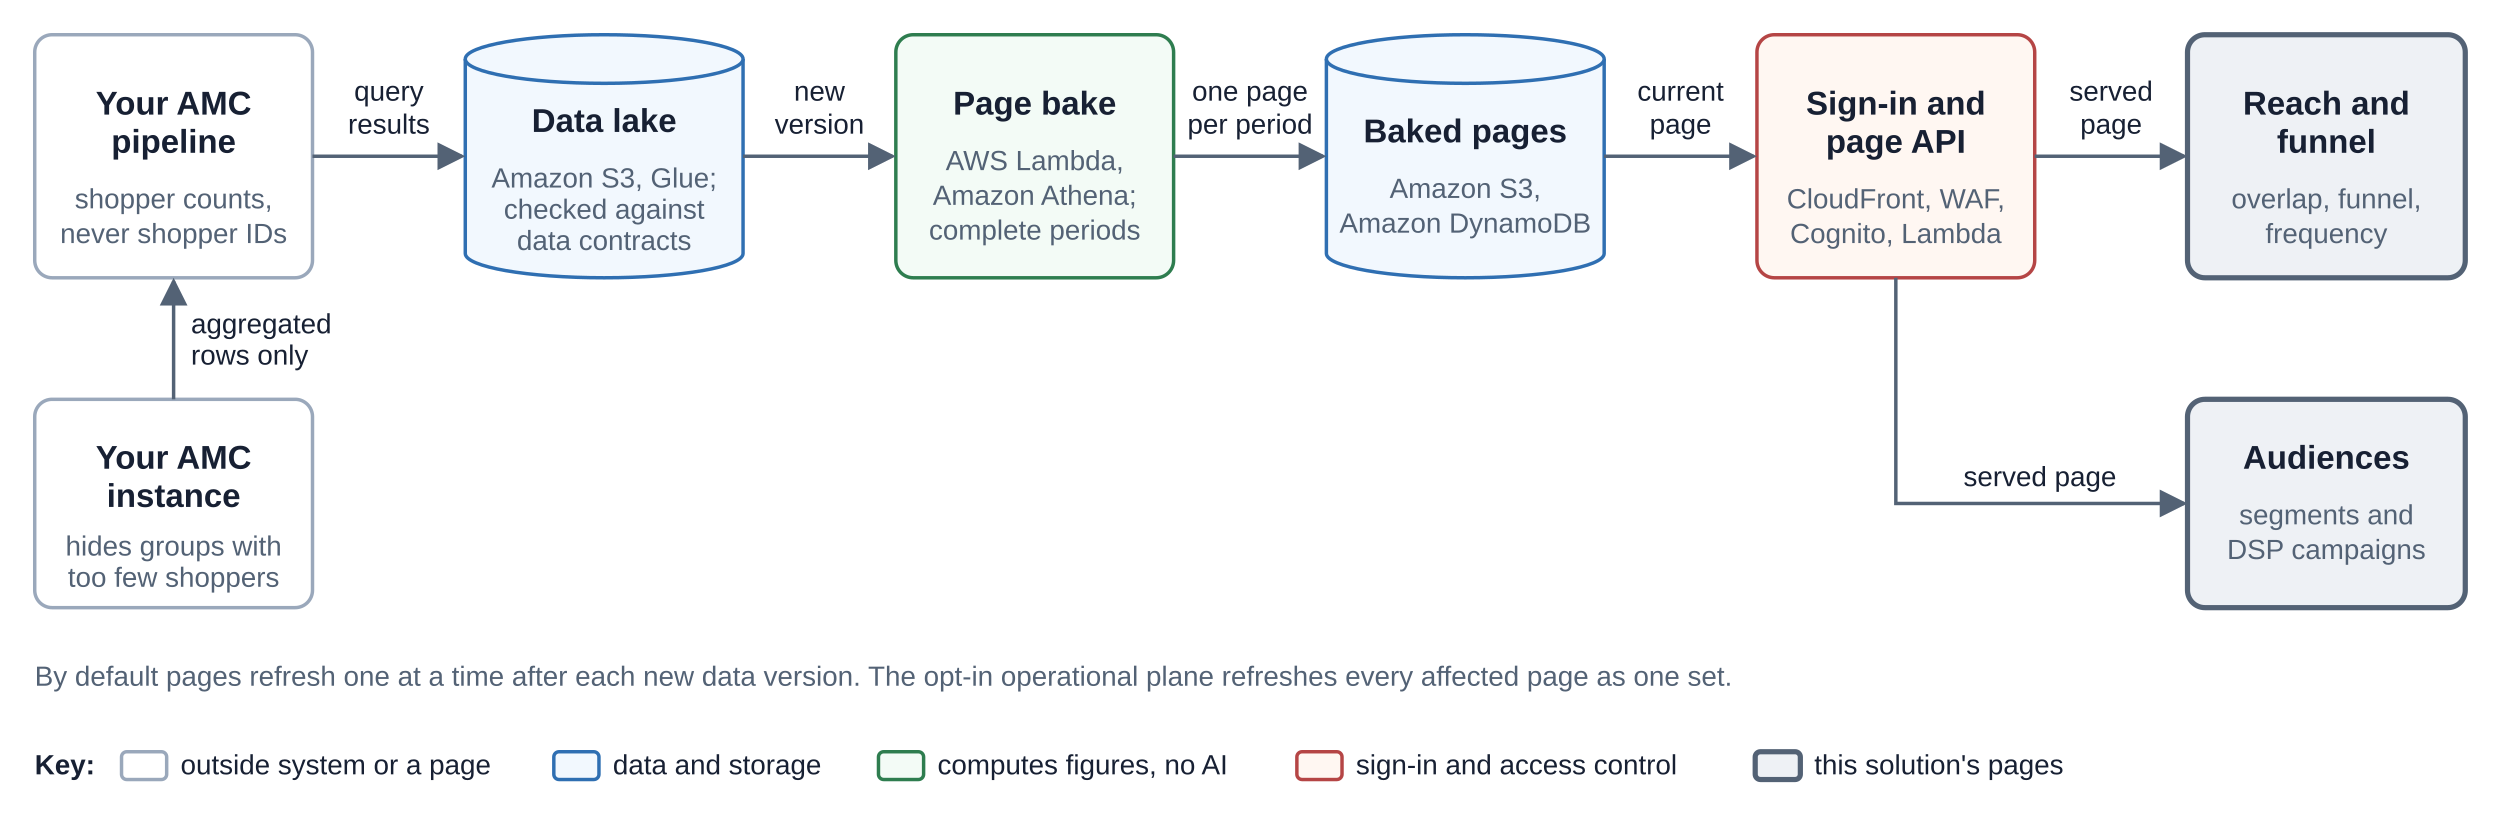
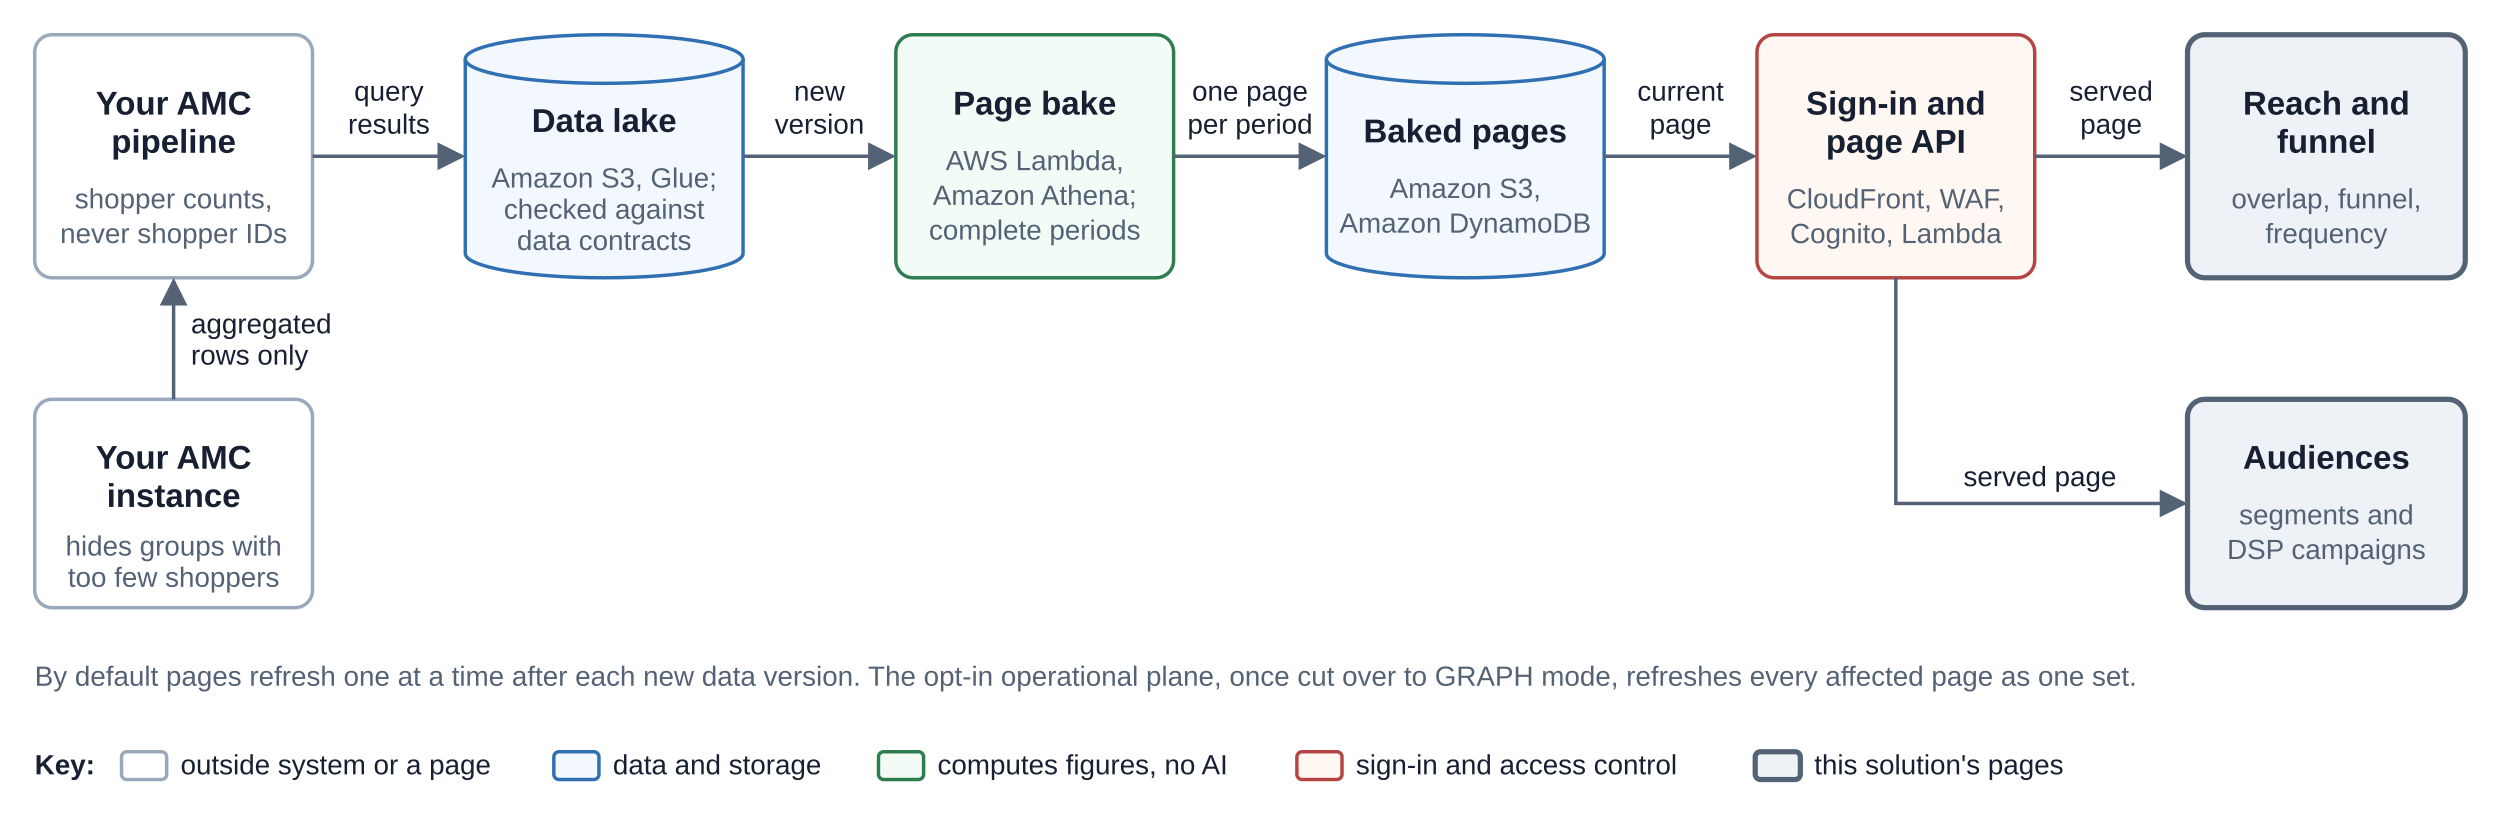
<svg xmlns="http://www.w3.org/2000/svg" viewBox="0 130 1440 470" role="img" focusable="false" aria-labelledby="reach-flow-title reach-flow-desc">
  <defs>
    <marker id="reach-flow-arrow" markerWidth="8" markerHeight="8" refX="7" refY="4" orient="auto">
      <path d="M0 0 L8 4 L0 8 Z" fill="#536275" />
    </marker>
  </defs>
  <rect x="0" y="130" width="1440" height="470" fill="#ffffff" />
  <g stroke-width="2">
    <rect x="20" y="150" width="160" height="140" rx="10" fill="#ffffff" stroke="#9aa8bb" />
    <path d="M268 164 V276 A80 14 0 0 0 428 276 V164" fill="#f2f8fe" stroke="#2f6fb2" />
    <ellipse cx="348" cy="164" rx="80" ry="14" fill="#f2f8fe" stroke="#2f6fb2" />
    <rect x="516" y="150" width="160" height="140" rx="10" fill="#f3fbf6" stroke="#2e7d4f" />
    <path d="M764 164 V276 A80 14 0 0 0 924 276 V164" fill="#f2f8fe" stroke="#2f6fb2" />
    <ellipse cx="844" cy="164" rx="80" ry="14" fill="#f2f8fe" stroke="#2f6fb2" />
    <rect x="1012" y="150" width="160" height="140" rx="10" fill="#fff7f2" stroke="#b54545" />
    <rect x="1260" y="150" width="160" height="140" rx="10" fill="#eef1f5" stroke="#536275" stroke-width="3" />
    <rect x="20" y="360" width="160" height="120" rx="10" fill="#ffffff" stroke="#9aa8bb" />
    <rect x="1260" y="360" width="160" height="120" rx="10" fill="#eef1f5" stroke="#536275" stroke-width="3" />
  </g>
  <g fill="none" stroke="#536275" stroke-width="2" marker-end="url(#reach-flow-arrow)">
    <line x1="180" y1="220" x2="266" y2="220" />
    <line x1="428" y1="220" x2="514" y2="220" />
    <line x1="676" y1="220" x2="762" y2="220" />
    <line x1="924" y1="220" x2="1010" y2="220" />
    <line x1="1172" y1="220" x2="1258" y2="220" />
    <line x1="100" y1="360" x2="100" y2="292" />
    <path d="M1092 290 V420 H1258" />
  </g>
  <g font-family="Arial, sans-serif" fill="#172033" text-anchor="middle">
    <g font-size="19" font-weight="bold">
      <text x="100" y="196">Your AMC</text>
      <text x="100" y="218">pipeline</text>
      <text x="348" y="206">Data lake</text>
      <text x="596" y="196">Page bake</text>
      <text x="844" y="212">Baked pages</text>
      <text x="1092" y="196">Sign-in and</text>
      <text x="1092" y="218">page API</text>
      <text x="1340" y="196">Reach and</text>
      <text x="1340" y="218">funnel</text>
      <text x="100" y="400">Your AMC</text>
      <text x="100" y="422">instance</text>
      <text x="1340" y="400">Audiences</text>
    </g>
    <g font-size="16" fill="#536275">
      <text x="100" y="250">shopper counts,</text>
      <text x="100" y="270">never shopper IDs</text>
      <text x="348" y="238">Amazon S3, Glue;</text>
      <text x="348" y="256">checked against</text>
      <text x="348" y="274">data contracts</text>
      <text x="596" y="228">AWS Lambda,</text>
      <text x="596" y="248">Amazon Athena;</text>
      <text x="596" y="268">complete periods</text>
      <text x="844" y="244">Amazon S3,</text>
      <text x="844" y="264">Amazon DynamoDB</text>
      <text x="1092" y="250">CloudFront, WAF,</text>
      <text x="1092" y="270">Cognito, Lambda</text>
      <text x="1340" y="250">overlap, funnel,</text>
      <text x="1340" y="270">frequency</text>
      <text x="100" y="450">hides groups with</text>
      <text x="100" y="468">too few shoppers</text>
      <text x="1340" y="432">segments and</text>
      <text x="1340" y="452">DSP campaigns</text>
    </g>
    <g font-size="16">
      <text x="224" y="188">query</text>
      <text x="224" y="207">results</text>
      <text x="472" y="188">new</text>
      <text x="472" y="207">version</text>
      <text x="720" y="188">one page</text>
      <text x="720" y="207">per period</text>
      <text x="968" y="188">current</text>
      <text x="968" y="207">page</text>
      <text x="1216" y="188">served</text>
      <text x="1216" y="207">page</text>
      <text x="110" y="322" text-anchor="start">aggregated</text>
      <text x="110" y="340" text-anchor="start">rows only</text>
      <text x="1175" y="410">served page</text>
    </g>
-     <text x="20" y="525" font-size="16" fill="#536275" text-anchor="start">By default pages refresh one at a time after each new data version. The opt-in operational plane refreshes every affected page as one set.</text>
+     <text x="20" y="525" font-size="16" fill="#536275" text-anchor="start">By default pages refresh one at a time after each new data version. The opt-in operational plane, once cut over to GRAPH mode, refreshes every affected page as one set.</text>
  </g>
  <g font-family="Arial, sans-serif" font-size="16" fill="#172033" stroke-width="2">
    <text x="20" y="576" font-weight="bold">Key:</text>
    <rect x="70" y="563" width="26" height="16" rx="3" fill="#ffffff" stroke="#9aa8bb" />
    <text x="104" y="576">outside system or a page</text>
    <rect x="319" y="563" width="26" height="16" rx="3" fill="#f2f8fe" stroke="#2f6fb2" />
    <text x="353" y="576">data and storage</text>
    <rect x="506" y="563" width="26" height="16" rx="3" fill="#f3fbf6" stroke="#2e7d4f" />
    <text x="540" y="576">computes figures, no AI</text>
    <rect x="747" y="563" width="26" height="16" rx="3" fill="#fff7f2" stroke="#b54545" />
    <text x="781" y="576">sign-in and access control</text>
    <rect x="1011" y="563" width="26" height="16" rx="3" fill="#eef1f5" stroke="#536275" stroke-width="3" />
    <text x="1045" y="576">this solution's pages</text>
  </g>
</svg>
